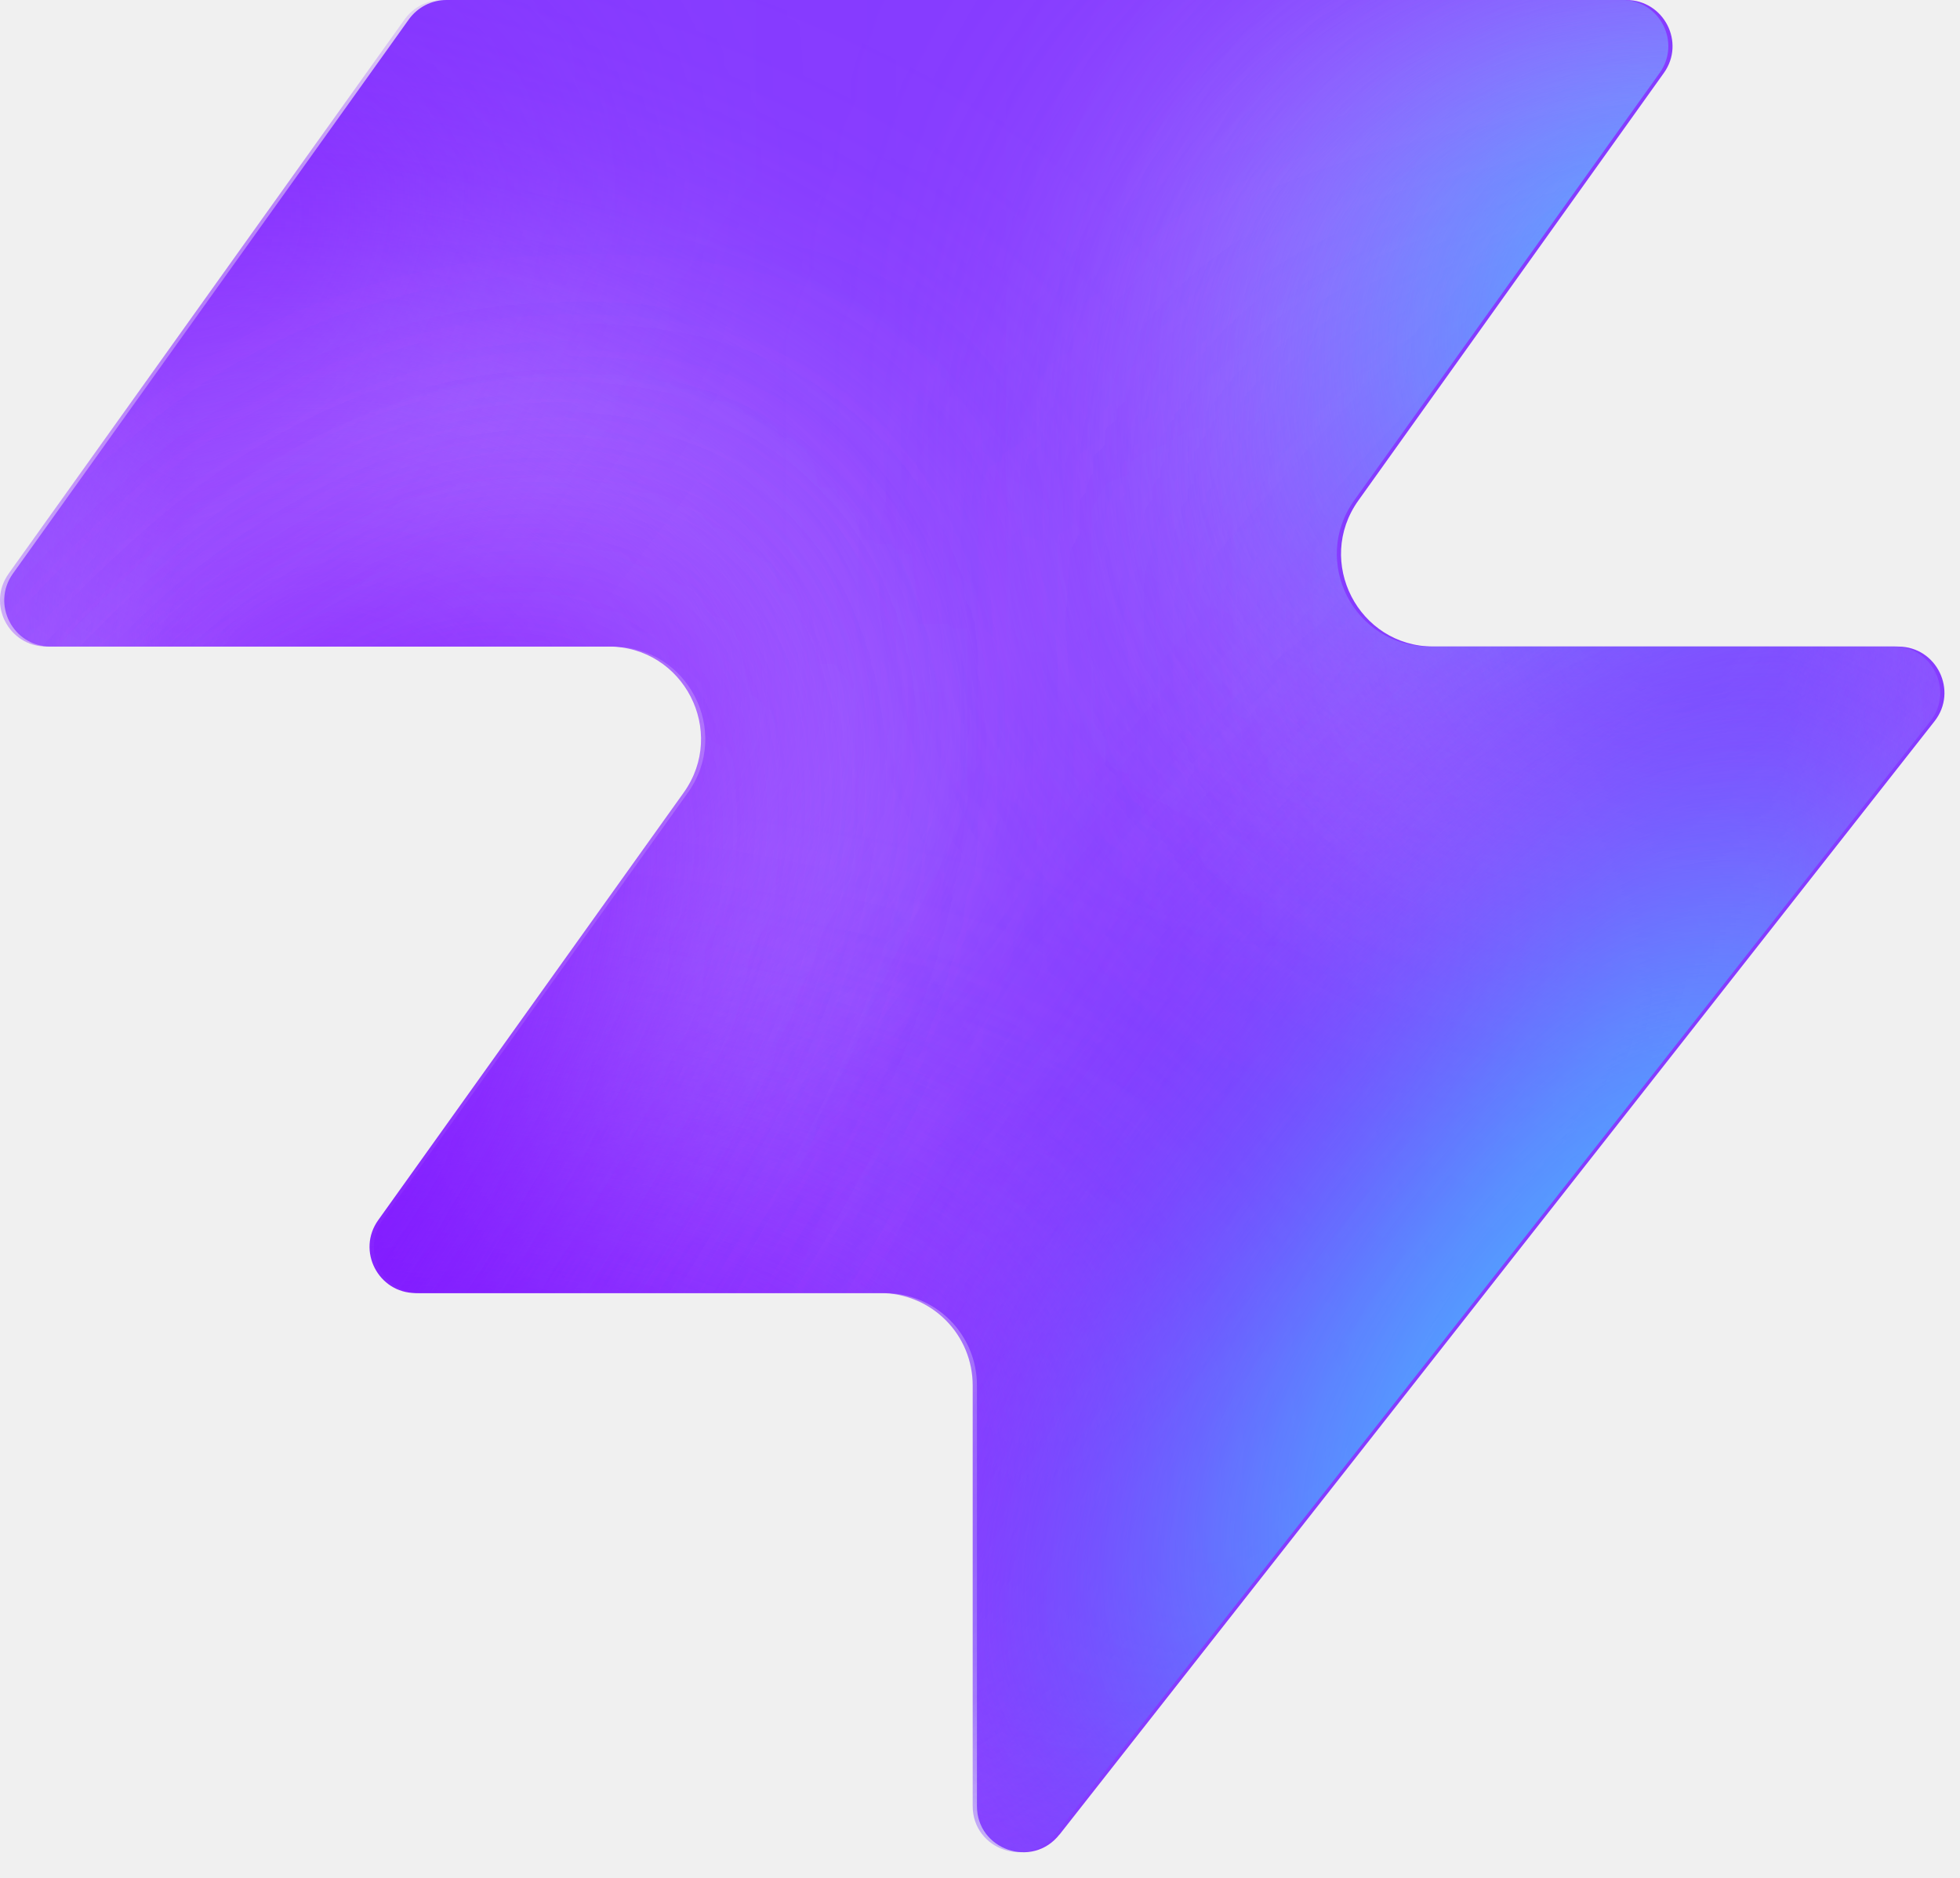
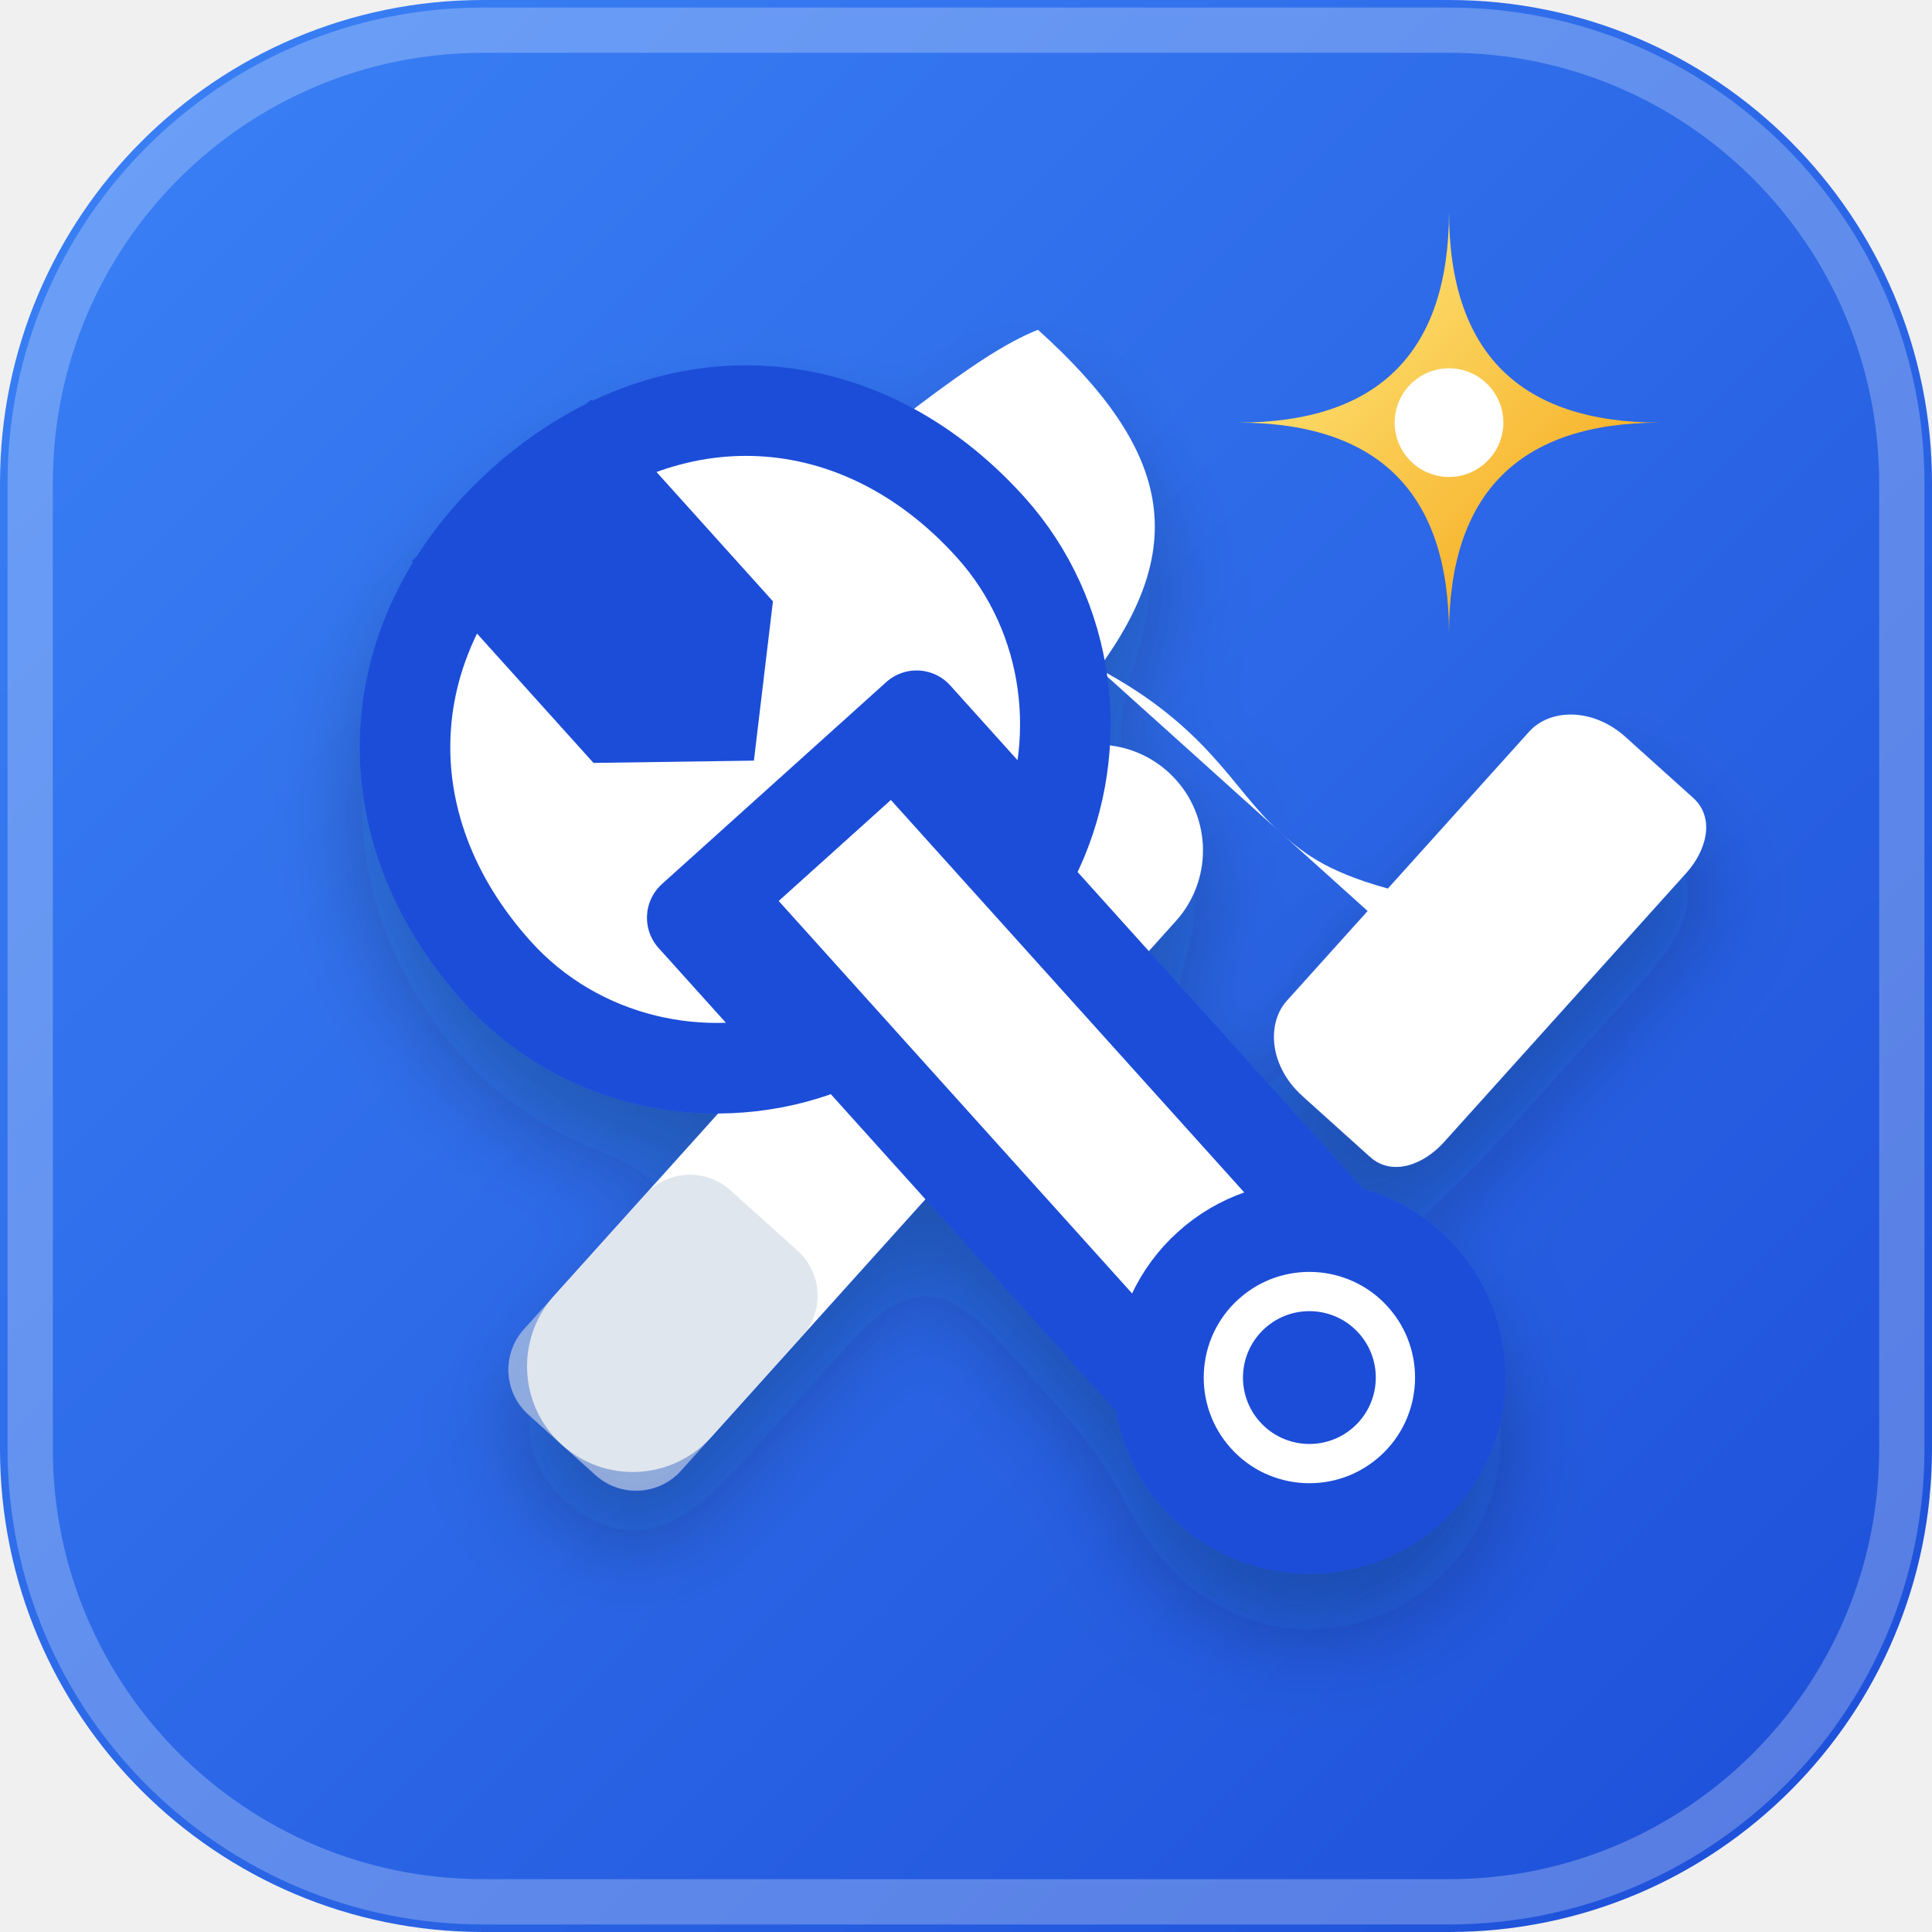
- <svg xmlns="http://www.w3.org/2000/svg" width="48" height="46" fill="none" viewBox="0 0 48 46">
-   <path fill="#863bff" d="M25.946 44.938c-.664.845-2.021.375-2.021-.698V33.937a2.26 2.26 0 0 0-2.262-2.262H10.287c-.92 0-1.456-1.04-.92-1.788l7.48-10.471c1.07-1.497 0-3.578-1.842-3.578H1.237c-.92 0-1.456-1.04-.92-1.788L10.013.474c.214-.297.556-.474.92-.474h28.894c.92 0 1.456 1.04.92 1.788l-7.48 10.471c-1.07 1.498 0 3.579 1.842 3.579h11.377c.943 0 1.473 1.088.89 1.83L25.947 44.94z" style="fill:#863bff;fill:color(display-p3 .525 .23 1);fill-opacity:1" />
-   <mask id="a" width="48" height="46" x="0" y="0" maskUnits="userSpaceOnUse" style="mask-type:alpha">
-     <path fill="#000" d="M25.842 44.938c-.664.844-2.021.375-2.021-.698V33.937a2.26 2.26 0 0 0-2.262-2.262H10.183c-.92 0-1.456-1.04-.92-1.788l7.48-10.471c1.07-1.498 0-3.579-1.842-3.579H1.133c-.92 0-1.456-1.04-.92-1.787L9.91.473c.214-.297.556-.474.92-.474h28.894c.92 0 1.456 1.04.92 1.788l-7.48 10.471c-1.07 1.498 0 3.578 1.842 3.578h11.377c.943 0 1.473 1.088.89 1.832L25.843 44.94z" style="fill:#000;fill-opacity:1" />
-   </mask>
-   <g mask="url(#a)">
-     <g filter="url(#b)">
-       <ellipse cx="5.508" cy="14.704" fill="#ede6ff" rx="5.508" ry="14.704" style="fill:#ede6ff;fill:color(display-p3 .927 .903 1);fill-opacity:1" transform="matrix(.00324 1 1 -.00324 -4.47 31.516)" />
+ <svg xmlns="http://www.w3.org/2000/svg" viewBox="0 0 64 64" width="64" height="64">
+   <defs>
+     <linearGradient id="bg" x1="0%" y1="0%" x2="100%" y2="100%">
+       <stop offset="0%" stop-color="#3b82f6" />
+       <stop offset="100%" stop-color="#1d4ed8" />
+     </linearGradient>
+     <linearGradient id="gold" x1="0%" y1="0%" x2="100%" y2="100%">
+       <stop offset="0%" stop-color="#fef08a" />
+       <stop offset="100%" stop-color="#f59e0b" />
+     </linearGradient>
+     <filter id="shadow" x="-20%" y="-20%" width="140%" height="140%">
+       <feDropShadow dx="0" dy="2" stdDeviation="1.5" flood-opacity="0.25" flood-color="#0f172a" />
+     </filter>
+   </defs>
+   <rect width="64" height="64" rx="16" fill="url(#bg)" />
+   <rect x="1" y="1" width="62" height="62" rx="15" fill="none" stroke="#ffffff" stroke-opacity="0.25" stroke-width="1.5" />
+   <g filter="url(#shadow)" transform="translate(32, 33)">
+     <g transform="rotate(42)">
+       <rect x="-3.5" y="-10" width="7" height="30" rx="3.5" fill="#ffffff" />
+       <rect x="-3.5" y="10" width="7" height="10" rx="2" fill="#cbd5e1" opacity="0.6" />
+       <path d="M -13 -18 C -7 -18 -4.5 -16 -4 -11 L 4 -11 C 5 -11 6 -11 8 -12 L 8 -19 C 8 -20 9 -21 10.5 -21 L 13.5 -21 C 14.5 -21 15 -20 15 -19 L 15 -7 C 15 -6 14.5 -5 13.5 -5 L 10.5 -5 C 9 -5 8 -6 8 -7 L 8 -11 L 4 -11 C 2 -11 0 -12 -4 -11 C -7 -10 -11 -8 -14 -4 C -15.5 -3 -16.5 -4.5 -15.5 -6.5 C -14.5 -12 -14 -16 -13 -18 Z" fill="#ffffff" />
    </g>
-     <g filter="url(#c)">
-       <ellipse cx="10.399" cy="29.851" fill="#ede6ff" rx="10.399" ry="29.851" style="fill:#ede6ff;fill:color(display-p3 .927 .903 1);fill-opacity:1" transform="matrix(.00324 1 1 -.00324 -39.328 7.883)" />
-     </g>
-     <g filter="url(#d)">
-       <ellipse cx="5.508" cy="30.487" fill="#7e14ff" rx="5.508" ry="30.487" style="fill:#7e14ff;fill:color(display-p3 .492 .077 1);fill-opacity:1" transform="rotate(89.814 -25.913 -14.639)scale(1 -1)" />
-     </g>
-     <g filter="url(#e)">
-       <ellipse cx="5.508" cy="30.599" fill="#7e14ff" rx="5.508" ry="30.599" style="fill:#7e14ff;fill:color(display-p3 .492 .077 1);fill-opacity:1" transform="rotate(89.814 -32.644 -3.334)scale(1 -1)" />
-     </g>
-     <g filter="url(#f)">
-       <ellipse cx="5.508" cy="30.599" fill="#7e14ff" rx="5.508" ry="30.599" style="fill:#7e14ff;fill:color(display-p3 .492 .077 1);fill-opacity:1" transform="matrix(.00324 1 1 -.00324 -34.34 30.47)" />
-     </g>
-     <g filter="url(#g)">
-       <ellipse cx="14.072" cy="22.078" fill="#ede6ff" rx="14.072" ry="22.078" style="fill:#ede6ff;fill:color(display-p3 .927 .903 1);fill-opacity:1" transform="rotate(93.35 24.506 48.493)scale(-1 1)" />
-     </g>
-     <g filter="url(#h)">
-       <ellipse cx="3.47" cy="21.501" fill="#7e14ff" rx="3.47" ry="21.501" style="fill:#7e14ff;fill:color(display-p3 .492 .077 1);fill-opacity:1" transform="rotate(89.009 28.708 47.59)scale(-1 1)" />
-     </g>
-     <g filter="url(#i)">
-       <ellipse cx="3.47" cy="21.501" fill="#7e14ff" rx="3.47" ry="21.501" style="fill:#7e14ff;fill:color(display-p3 .492 .077 1);fill-opacity:1" transform="rotate(89.009 28.708 47.59)scale(-1 1)" />
-     </g>
-     <g filter="url(#j)">
-       <ellipse cx=".387" cy="8.972" fill="#7e14ff" rx="4.407" ry="29.108" style="fill:#7e14ff;fill:color(display-p3 .492 .077 1);fill-opacity:1" transform="rotate(39.51 .387 8.972)" />
-     </g>
-     <g filter="url(#k)">
-       <ellipse cx="47.523" cy="-6.092" fill="#7e14ff" rx="4.407" ry="29.108" style="fill:#7e14ff;fill:color(display-p3 .492 .077 1);fill-opacity:1" transform="rotate(37.892 47.523 -6.092)" />
-     </g>
-     <g filter="url(#l)">
-       <ellipse cx="41.412" cy="6.333" fill="#47bfff" rx="5.971" ry="9.665" style="fill:#47bfff;fill:color(display-p3 .28 .748 1);fill-opacity:1" transform="rotate(37.892 41.412 6.333)" />
-     </g>
-     <g filter="url(#m)">
-       <ellipse cx="-1.879" cy="38.332" fill="#7e14ff" rx="4.407" ry="29.108" style="fill:#7e14ff;fill:color(display-p3 .492 .077 1);fill-opacity:1" transform="rotate(37.892 -1.88 38.332)" />
-     </g>
-     <g filter="url(#n)">
-       <ellipse cx="-1.879" cy="38.332" fill="#7e14ff" rx="4.407" ry="29.108" style="fill:#7e14ff;fill:color(display-p3 .492 .077 1);fill-opacity:1" transform="rotate(37.892 -1.88 38.332)" />
-     </g>
-     <g filter="url(#o)">
-       <ellipse cx="35.651" cy="29.907" fill="#7e14ff" rx="4.407" ry="29.108" style="fill:#7e14ff;fill:color(display-p3 .492 .077 1);fill-opacity:1" transform="rotate(37.892 35.651 29.907)" />
-     </g>
-     <g filter="url(#p)">
-       <ellipse cx="38.418" cy="32.4" fill="#47bfff" rx="5.971" ry="15.297" style="fill:#47bfff;fill:color(display-p3 .28 .748 1);fill-opacity:1" transform="rotate(37.892 38.418 32.4)" />
+     <g transform="rotate(-42)">
+       <path d="M -4 -8 L 4 -8 L 4 17 C 4 19.5 2.5 22 0 22 C -2.5 22 -4 19.5 -4 17 Z" fill="#ffffff" stroke="#1d4ed8" stroke-width="3" stroke-linejoin="round" />
+       <circle cx="0" cy="17" r="5" fill="#ffffff" stroke="#1d4ed8" stroke-width="3" />
+       <circle cx="0" cy="17" r="2.2" fill="#1d4ed8" />
+       <path d="M 0 -22 C 6.5 -22 11 -17.5 11 -11 C 11 -7 8.5 -3.5 5 -2 L 5 -8 L -5 -8 L -5 -2 C -8.5 -3.5 -11 -7 -11 -11 C -11 -17.5 -6.5 -22 0 -22 Z" fill="#ffffff" stroke="#1d4ed8" stroke-width="3" stroke-linejoin="round" />
+       <path d="M -4 -23 L 4 -23 L 4 -14 L 0 -10.5 L -4 -14 Z" fill="#1d4ed8" />
    </g>
  </g>
-   <defs>
-     <filter id="b" width="60.045" height="41.654" x="-19.77" y="16.149" color-interpolation-filters="sRGB" filterUnits="userSpaceOnUse">
-       <feFlood flood-opacity="0" result="BackgroundImageFix" />
-       <feBlend in="SourceGraphic" in2="BackgroundImageFix" result="shape" />
-       <feGaussianBlur result="effect1_foregroundBlur_2002_17158" stdDeviation="7.659" />
-     </filter>
-     <filter id="c" width="90.34" height="51.437" x="-54.613" y="-7.533" color-interpolation-filters="sRGB" filterUnits="userSpaceOnUse">
-       <feFlood flood-opacity="0" result="BackgroundImageFix" />
-       <feBlend in="SourceGraphic" in2="BackgroundImageFix" result="shape" />
-       <feGaussianBlur result="effect1_foregroundBlur_2002_17158" stdDeviation="7.659" />
-     </filter>
-     <filter id="d" width="79.355" height="29.4" x="-49.64" y="2.03" color-interpolation-filters="sRGB" filterUnits="userSpaceOnUse">
-       <feFlood flood-opacity="0" result="BackgroundImageFix" />
-       <feBlend in="SourceGraphic" in2="BackgroundImageFix" result="shape" />
-       <feGaussianBlur result="effect1_foregroundBlur_2002_17158" stdDeviation="4.596" />
-     </filter>
-     <filter id="e" width="79.579" height="29.4" x="-45.045" y="20.029" color-interpolation-filters="sRGB" filterUnits="userSpaceOnUse">
-       <feFlood flood-opacity="0" result="BackgroundImageFix" />
-       <feBlend in="SourceGraphic" in2="BackgroundImageFix" result="shape" />
-       <feGaussianBlur result="effect1_foregroundBlur_2002_17158" stdDeviation="4.596" />
-     </filter>
-     <filter id="f" width="79.579" height="29.4" x="-43.513" y="21.178" color-interpolation-filters="sRGB" filterUnits="userSpaceOnUse">
-       <feFlood flood-opacity="0" result="BackgroundImageFix" />
-       <feBlend in="SourceGraphic" in2="BackgroundImageFix" result="shape" />
-       <feGaussianBlur result="effect1_foregroundBlur_2002_17158" stdDeviation="4.596" />
-     </filter>
-     <filter id="g" width="74.749" height="58.852" x="15.756" y="-17.901" color-interpolation-filters="sRGB" filterUnits="userSpaceOnUse">
-       <feFlood flood-opacity="0" result="BackgroundImageFix" />
-       <feBlend in="SourceGraphic" in2="BackgroundImageFix" result="shape" />
-       <feGaussianBlur result="effect1_foregroundBlur_2002_17158" stdDeviation="7.659" />
-     </filter>
-     <filter id="h" width="61.377" height="25.362" x="23.548" y="2.284" color-interpolation-filters="sRGB" filterUnits="userSpaceOnUse">
-       <feFlood flood-opacity="0" result="BackgroundImageFix" />
-       <feBlend in="SourceGraphic" in2="BackgroundImageFix" result="shape" />
-       <feGaussianBlur result="effect1_foregroundBlur_2002_17158" stdDeviation="4.596" />
-     </filter>
-     <filter id="i" width="61.377" height="25.362" x="23.548" y="2.284" color-interpolation-filters="sRGB" filterUnits="userSpaceOnUse">
-       <feFlood flood-opacity="0" result="BackgroundImageFix" />
-       <feBlend in="SourceGraphic" in2="BackgroundImageFix" result="shape" />
-       <feGaussianBlur result="effect1_foregroundBlur_2002_17158" stdDeviation="4.596" />
-     </filter>
-     <filter id="j" width="56.045" height="63.649" x="-27.636" y="-22.853" color-interpolation-filters="sRGB" filterUnits="userSpaceOnUse">
-       <feFlood flood-opacity="0" result="BackgroundImageFix" />
-       <feBlend in="SourceGraphic" in2="BackgroundImageFix" result="shape" />
-       <feGaussianBlur result="effect1_foregroundBlur_2002_17158" stdDeviation="4.596" />
-     </filter>
-     <filter id="k" width="54.814" height="64.646" x="20.116" y="-38.415" color-interpolation-filters="sRGB" filterUnits="userSpaceOnUse">
-       <feFlood flood-opacity="0" result="BackgroundImageFix" />
-       <feBlend in="SourceGraphic" in2="BackgroundImageFix" result="shape" />
-       <feGaussianBlur result="effect1_foregroundBlur_2002_17158" stdDeviation="4.596" />
-     </filter>
-     <filter id="l" width="33.541" height="35.313" x="24.641" y="-11.323" color-interpolation-filters="sRGB" filterUnits="userSpaceOnUse">
-       <feFlood flood-opacity="0" result="BackgroundImageFix" />
-       <feBlend in="SourceGraphic" in2="BackgroundImageFix" result="shape" />
-       <feGaussianBlur result="effect1_foregroundBlur_2002_17158" stdDeviation="4.596" />
-     </filter>
-     <filter id="m" width="54.814" height="64.646" x="-29.286" y="6.009" color-interpolation-filters="sRGB" filterUnits="userSpaceOnUse">
-       <feFlood flood-opacity="0" result="BackgroundImageFix" />
-       <feBlend in="SourceGraphic" in2="BackgroundImageFix" result="shape" />
-       <feGaussianBlur result="effect1_foregroundBlur_2002_17158" stdDeviation="4.596" />
-     </filter>
-     <filter id="n" width="54.814" height="64.646" x="-29.286" y="6.009" color-interpolation-filters="sRGB" filterUnits="userSpaceOnUse">
-       <feFlood flood-opacity="0" result="BackgroundImageFix" />
-       <feBlend in="SourceGraphic" in2="BackgroundImageFix" result="shape" />
-       <feGaussianBlur result="effect1_foregroundBlur_2002_17158" stdDeviation="4.596" />
-     </filter>
-     <filter id="o" width="54.814" height="64.646" x="8.244" y="-2.416" color-interpolation-filters="sRGB" filterUnits="userSpaceOnUse">
-       <feFlood flood-opacity="0" result="BackgroundImageFix" />
-       <feBlend in="SourceGraphic" in2="BackgroundImageFix" result="shape" />
-       <feGaussianBlur result="effect1_foregroundBlur_2002_17158" stdDeviation="4.596" />
-     </filter>
-     <filter id="p" width="39.409" height="43.623" x="18.713" y="10.588" color-interpolation-filters="sRGB" filterUnits="userSpaceOnUse">
-       <feFlood flood-opacity="0" result="BackgroundImageFix" />
-       <feBlend in="SourceGraphic" in2="BackgroundImageFix" result="shape" />
-       <feGaussianBlur result="effect1_foregroundBlur_2002_17158" stdDeviation="4.596" />
-     </filter>
-   </defs>
+   <g transform="translate(48, 14)">
+     <path d="M 0 -7 Q 0 0 7 0 Q 0 0 0 7 Q 0 0 -7 0 Q 0 0 0 -7 Z" fill="url(#gold)" />
+     <circle cx="0" cy="0" r="1.8" fill="#ffffff" />
+   </g>
</svg>
